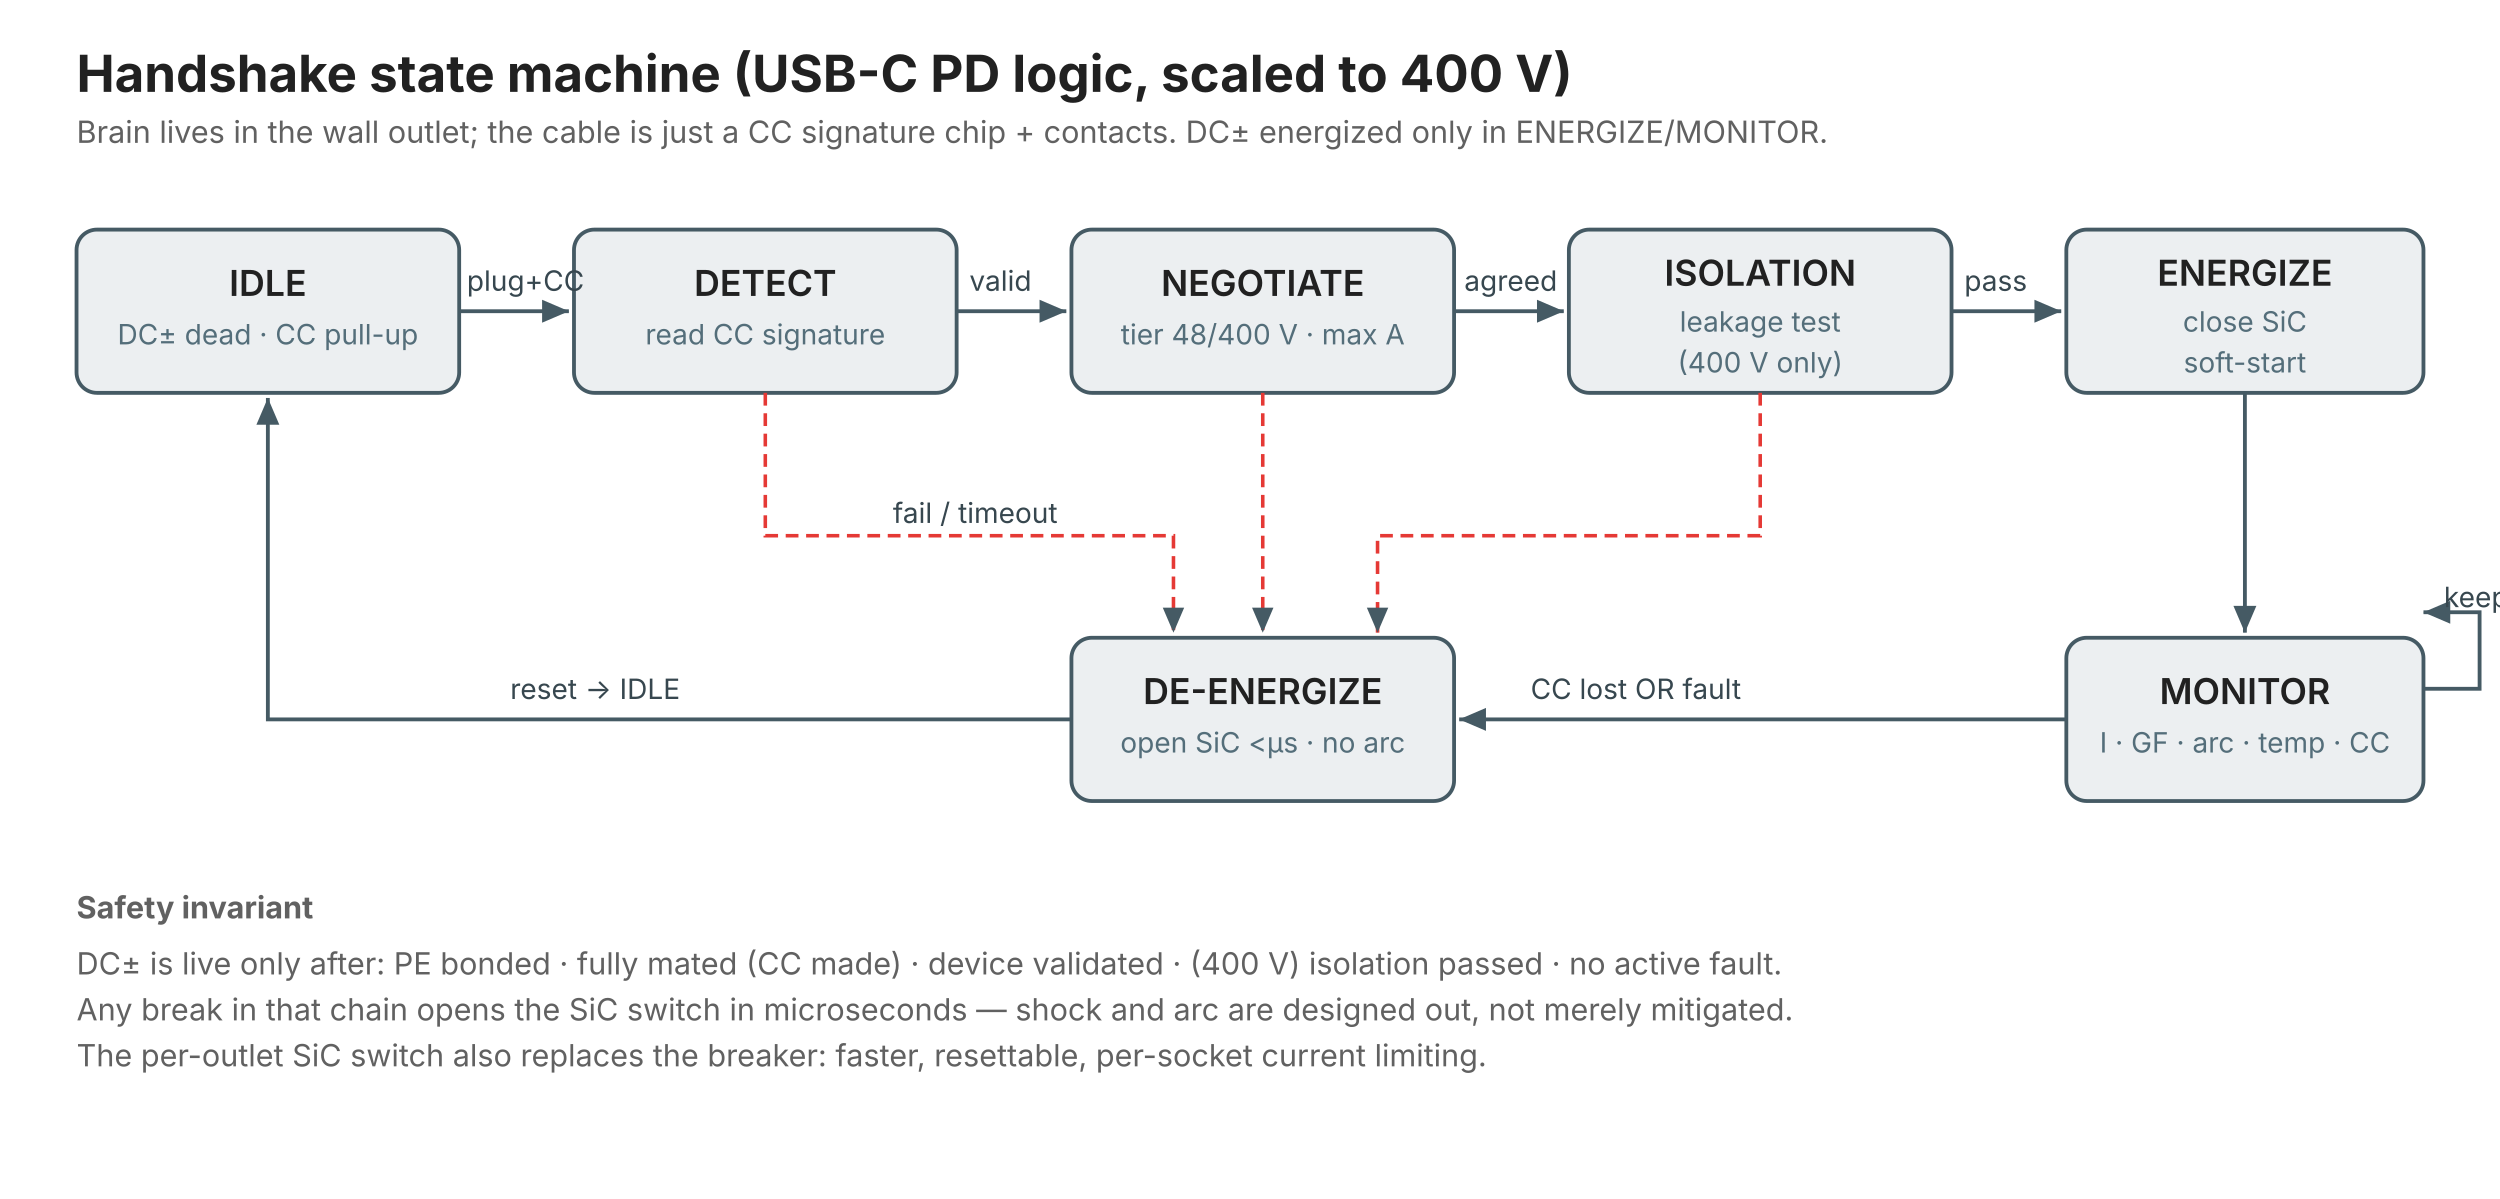
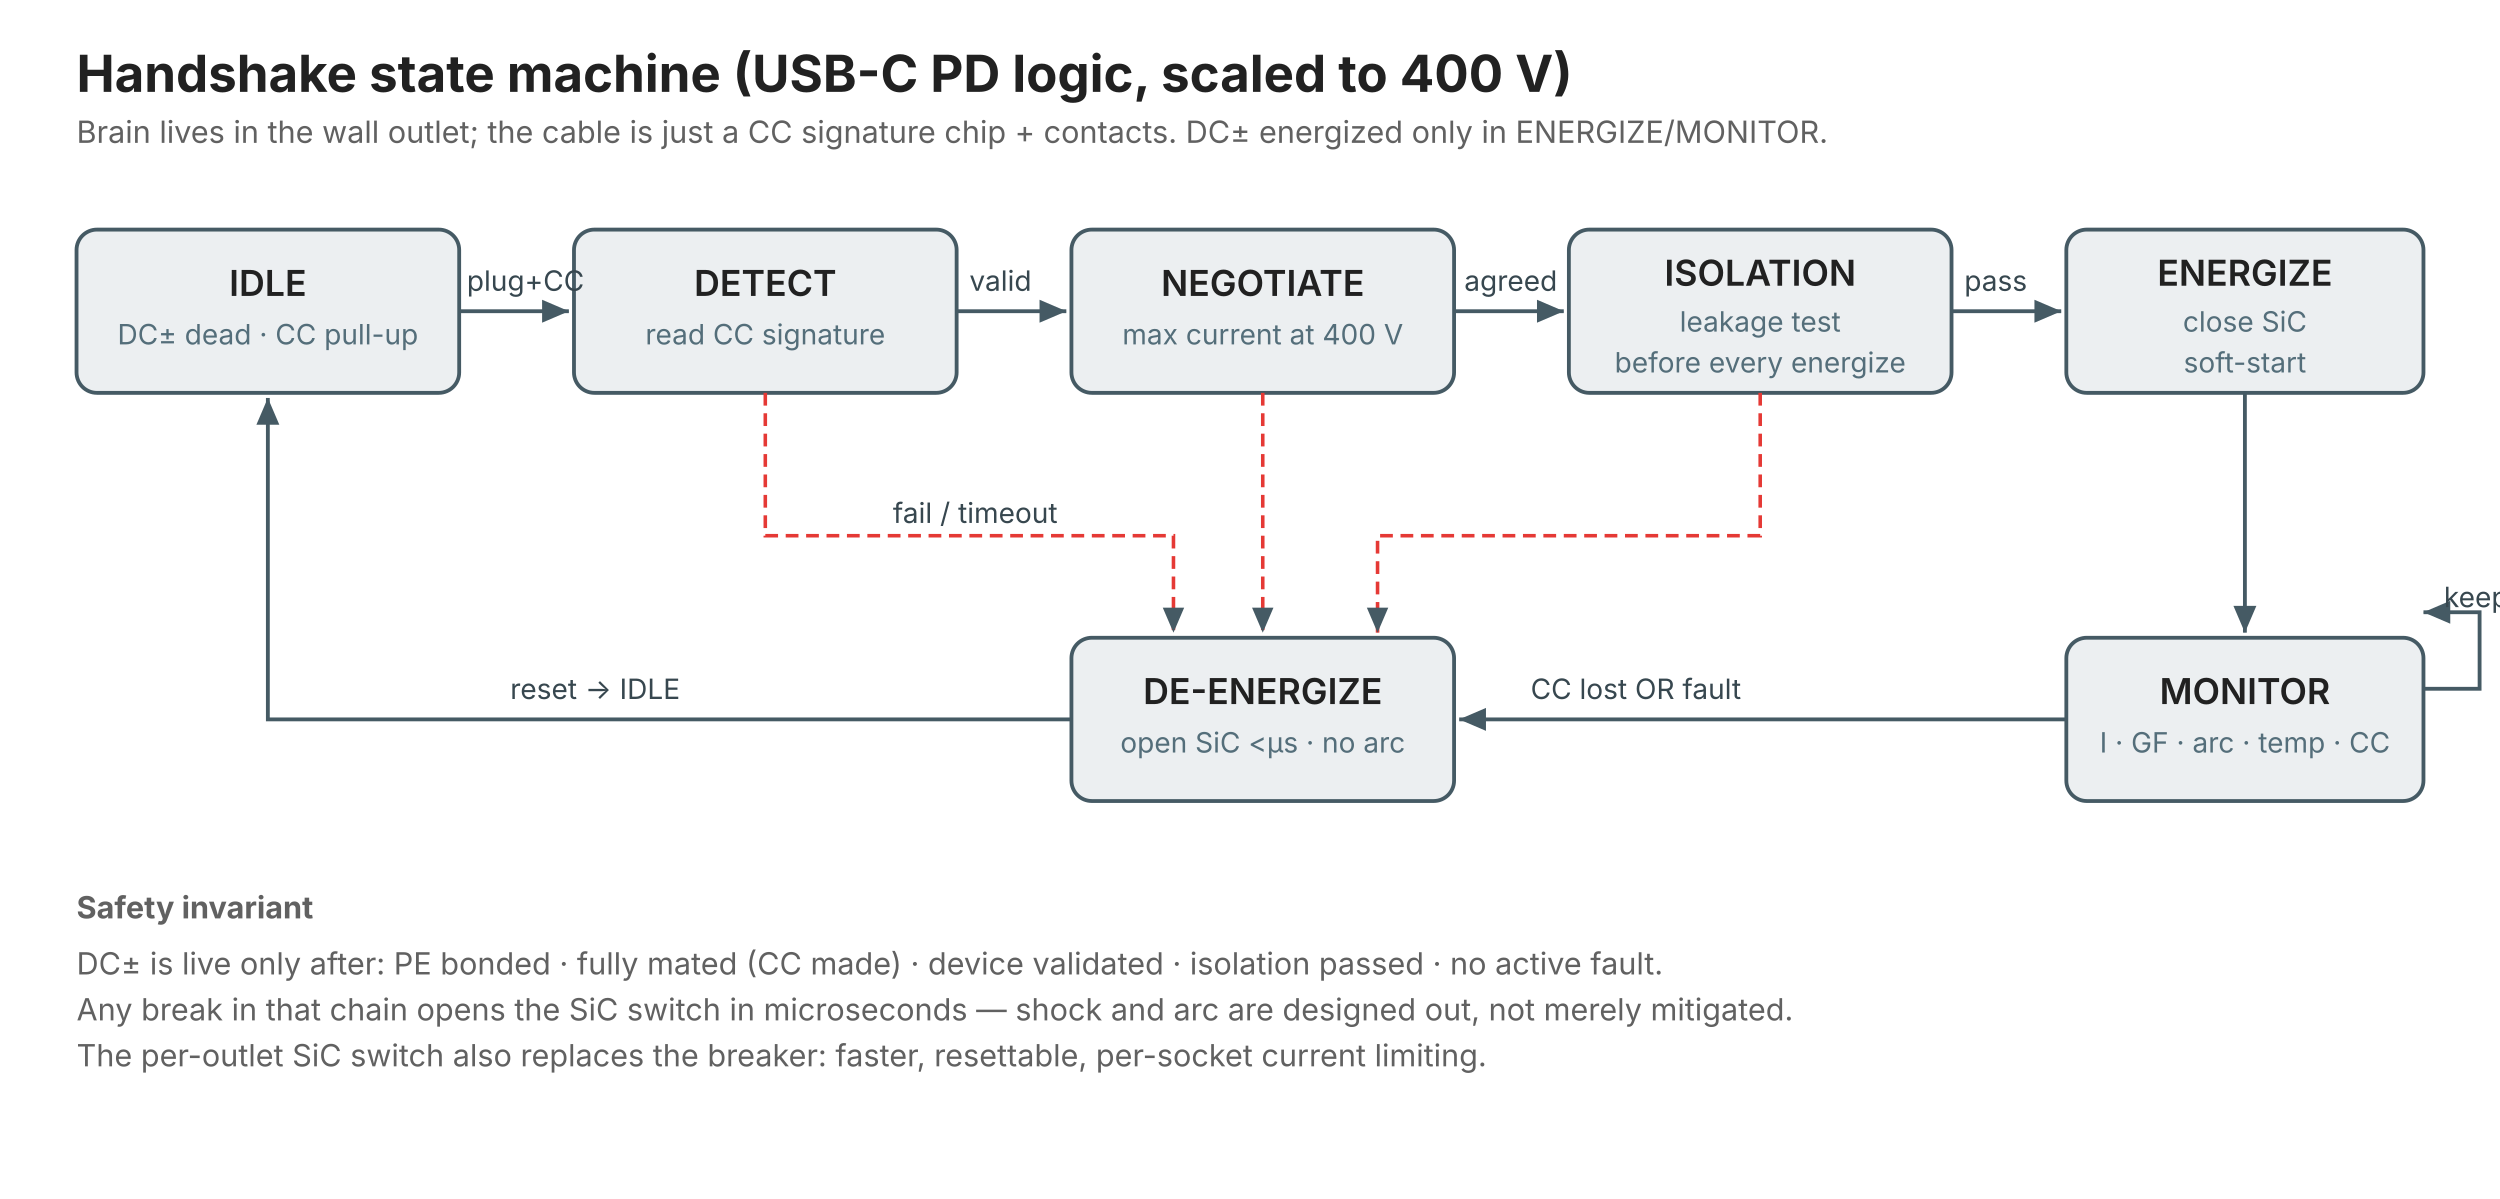
<svg xmlns="http://www.w3.org/2000/svg" viewBox="0 0 980 470" font-family="Inter, Helvetica, Arial, sans-serif">
  <defs>
    <marker id="arr" markerWidth="9" markerHeight="9" refX="7" refY="3" orient="auto">
      <path d="M0,0 L7,3 L0,6 Z" fill="#455A64" />
    </marker>
  </defs>
  <style>
    .h{font-size:20px;font-weight:700;fill:#212121}.s{fill:#616161;font-size:12px}
    .box{fill:#ECEFF1;stroke:#455A64;stroke-width:1.5;rx:8}
    .bt{font-size:14px;font-weight:600;fill:#212121;text-anchor:middle}
    .bs{font-size:11px;fill:#546E7A;text-anchor:middle}
    .edge{stroke:#455A64;stroke-width:1.5;fill:none;marker-end:url(#arr)}
    .el{font-size:11px;fill:#37474F}
    .fail{stroke:#E53935;stroke-width:1.4;fill:none;marker-end:url(#arr);stroke-dasharray:5 3}
  </style>
  <rect width="980" height="470" fill="#ffffff" />
  <text x="30" y="36" class="h">Handshake state machine (USB-C PD logic, scaled to 400 V)</text>
  <text x="30" y="56" class="s">Brain lives in the wall outlet; the cable is just a CC signature chip + contacts. DC± energized only in ENERGIZE/MONITOR.</text>
  <g>
    <rect x="30" y="90" width="150" height="64" class="box" rx="8" />
    <text x="105" y="116" class="bt">IDLE</text>
    <text x="105" y="135" class="bs">DC± dead · CC pull-up</text>
    <rect x="225" y="90" width="150" height="64" class="box" rx="8" />
    <text x="300" y="116" class="bt">DETECT</text>
    <text x="300" y="135" class="bs">read CC signature</text>
    <rect x="420" y="90" width="150" height="64" class="box" rx="8" />
    <text x="495" y="116" class="bt">NEGOTIATE</text>
-     <text x="495" y="135" class="bs">tier 48/400 V · max A</text>
+     <text x="495" y="135" class="bs">max current at 400 V</text>
    <rect x="615" y="90" width="150" height="64" class="box" rx="8" />
    <text x="690" y="112" class="bt">ISOLATION</text>
    <text x="690" y="130" class="bs">leakage test</text>
-     <text x="690" y="146" class="bs">(400 V only)</text>
+     <text x="690" y="146" class="bs">before every energize</text>
    <rect x="810" y="90" width="140" height="64" class="box" rx="8" fill="#FFEBEE" stroke="#E53935" />
    <text x="880" y="112" class="bt">ENERGIZE</text>
    <text x="880" y="130" class="bs">close SiC</text>
    <text x="880" y="146" class="bs">soft-start</text>
  </g>
  <line x1="180" y1="122" x2="223" y2="122" class="edge" />
  <text x="183" y="114" class="el">plug+CC</text>
  <line x1="375" y1="122" x2="418" y2="122" class="edge" />
  <text x="380" y="114" class="el">valid</text>
  <line x1="570" y1="122" x2="613" y2="122" class="edge" />
  <text x="574" y="114" class="el">agreed</text>
  <line x1="765" y1="122" x2="808" y2="122" class="edge" />
  <text x="770" y="114" class="el">pass</text>
  <rect x="810" y="250" width="140" height="64" class="box" rx="8" fill="#FFEBEE" stroke="#E53935" />
  <text x="880" y="276" class="bt">MONITOR</text>
  <text x="880" y="295" class="bs">I · GF · arc · temp · CC</text>
  <line x1="880" y1="154" x2="880" y2="248" class="edge" />
  <path d="M950 270 h22 v-30 h-22" class="edge" />
  <text x="958" y="238" class="el">keepalive</text>
  <rect x="420" y="250" width="150" height="64" class="box" rx="8" />
  <text x="495" y="276" class="bt">DE-ENERGIZE</text>
  <text x="495" y="295" class="bs">open SiC &lt;µs · no arc</text>
  <line x1="810" y1="282" x2="572" y2="282" class="edge" />
  <text x="600" y="274" class="el">CC lost OR fault</text>
  <path d="M420 282 H105 V156" class="edge" />
  <text x="200" y="274" class="el">reset → IDLE</text>
  <path d="M300 154 V210 H460 V248" class="fail" />
  <path d="M495 154 V210 H495 V248" class="fail" />
  <path d="M690 154 V210 H540 V248" class="fail" />
  <text x="350" y="205" class="el" fill="#E53935">fail / timeout</text>
  <text x="30" y="360" class="s" font-weight="700">Safety invariant</text>
-   <text x="30" y="382" class="s">DC± is live only after: PE bonded · fully mated (CC made) · device validated · (400 V) isolation passed · no active fault.</text>
+   <text x="30" y="382" class="s">DC± is live only after: PE bonded · fully mated (CC made) · device validated · isolation passed · no active fault.</text>
  <text x="30" y="400" class="s">Any break in that chain opens the SiC switch in microseconds — shock and arc are designed out, not merely mitigated.</text>
  <text x="30" y="418" class="s">The per-outlet SiC switch also replaces the breaker: faster, resettable, per-socket current limiting.</text>
</svg>
